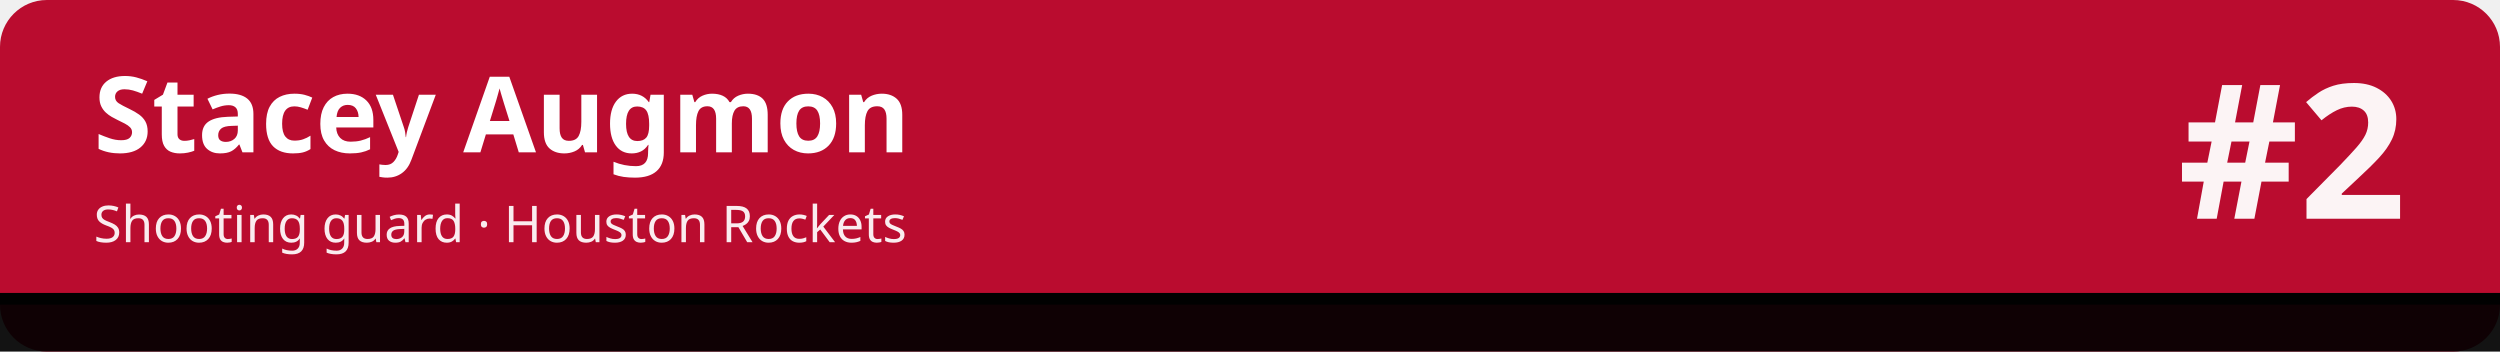
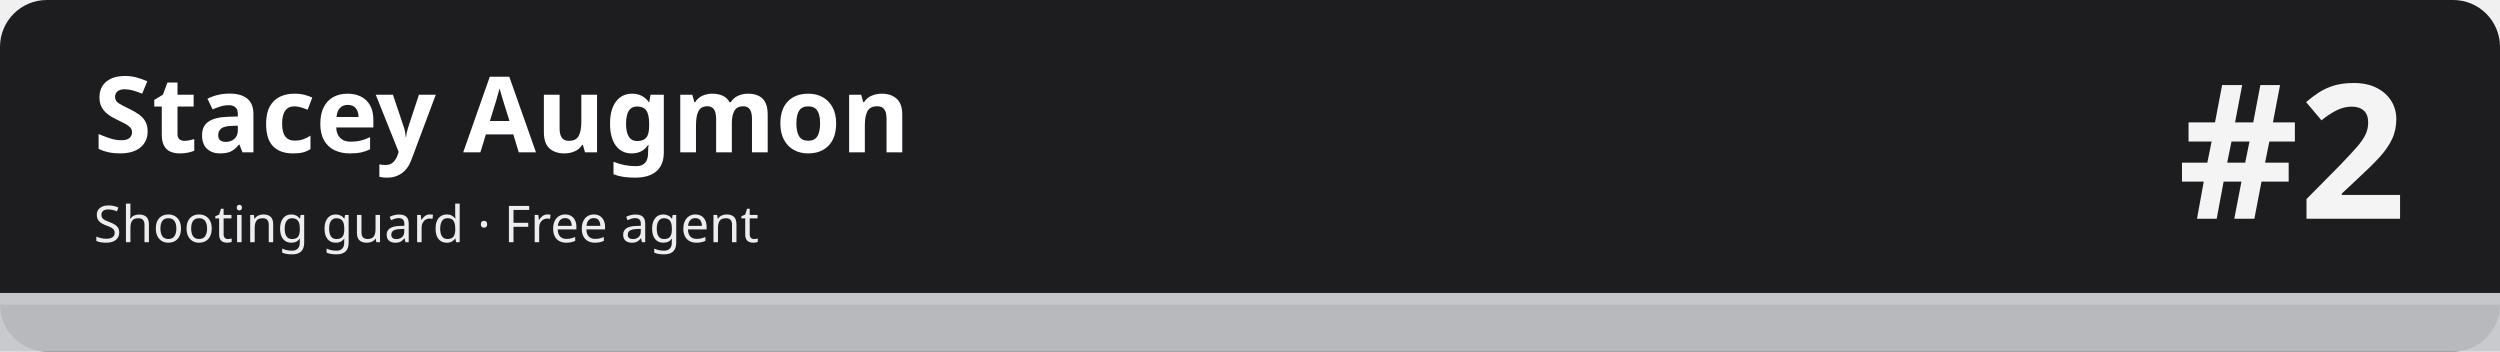
<svg xmlns="http://www.w3.org/2000/svg" width="1280" height="180" viewBox="0 0 1280 180" role="img" aria-labelledby="t d">
-   <rect width="1280" height="180" rx="24" fill="#ba0c2f" />
-   <rect x="0" y="150" width="1280" height="30" fill="#010101" fill-opacity=".92" />
-   <rect x="0" y="150" width="1280" height="6" fill="#010101" />
+   <rect width="1280" height="180" rx="24" fill="#1d1d1f" />
+   <rect x="0" y="150" width="1280" height="30" fill="#c5c7cb" fill-opacity=".92" />
+   <rect x="0" y="150" width="1280" height="6" fill="#c5c7cb" />
  <text x="48" y="78" font-family="sans-serif" font-size="54" font-weight="700" fill="#ffffff">Stacey Augmon</text>
-   <text x="48" y="124" font-family="sans-serif" font-size="26" fill="#ffffff" fill-opacity=".92">Shooting guard · Houston Rockets</text>
+   <text x="48" y="124" font-family="sans-serif" font-size="26" fill="#ffffff" fill-opacity=".92">Shooting guard · Free agent</text>
  <text x="1232" y="112" font-family="sans-serif" font-size="96" font-weight="800" fill="#ffffff" fill-opacity=".95" text-anchor="end">#2</text>
</svg>
